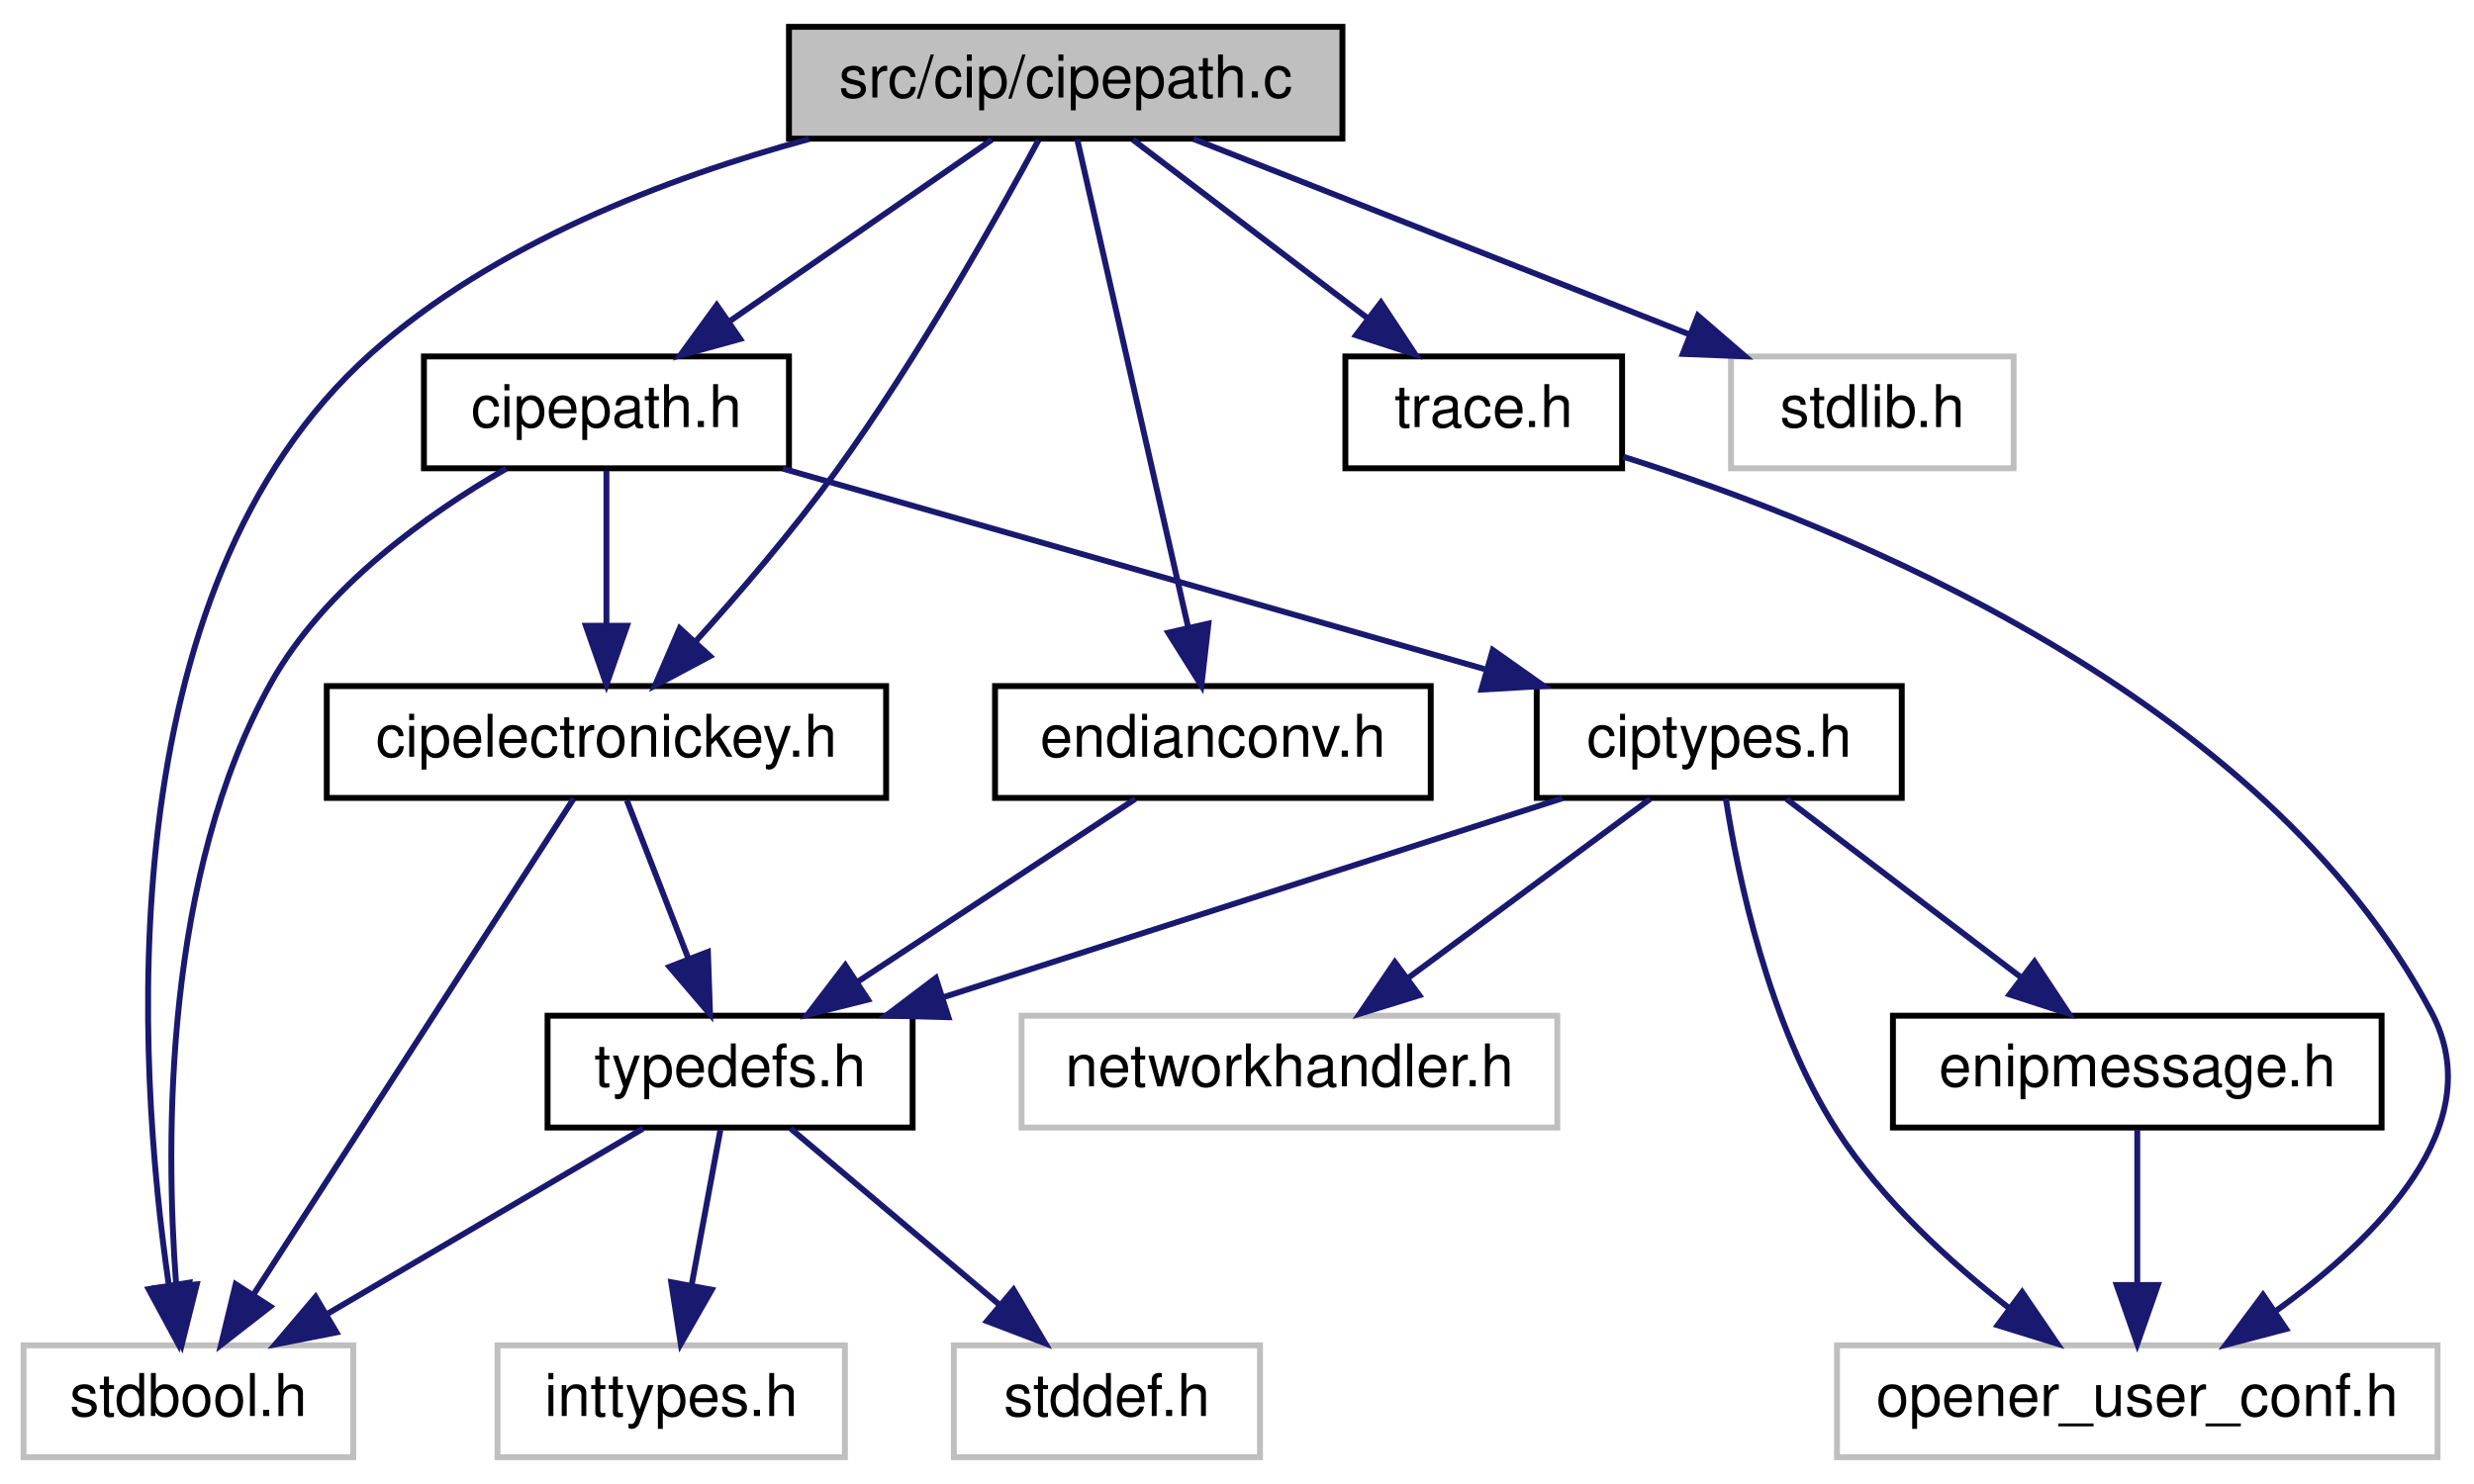
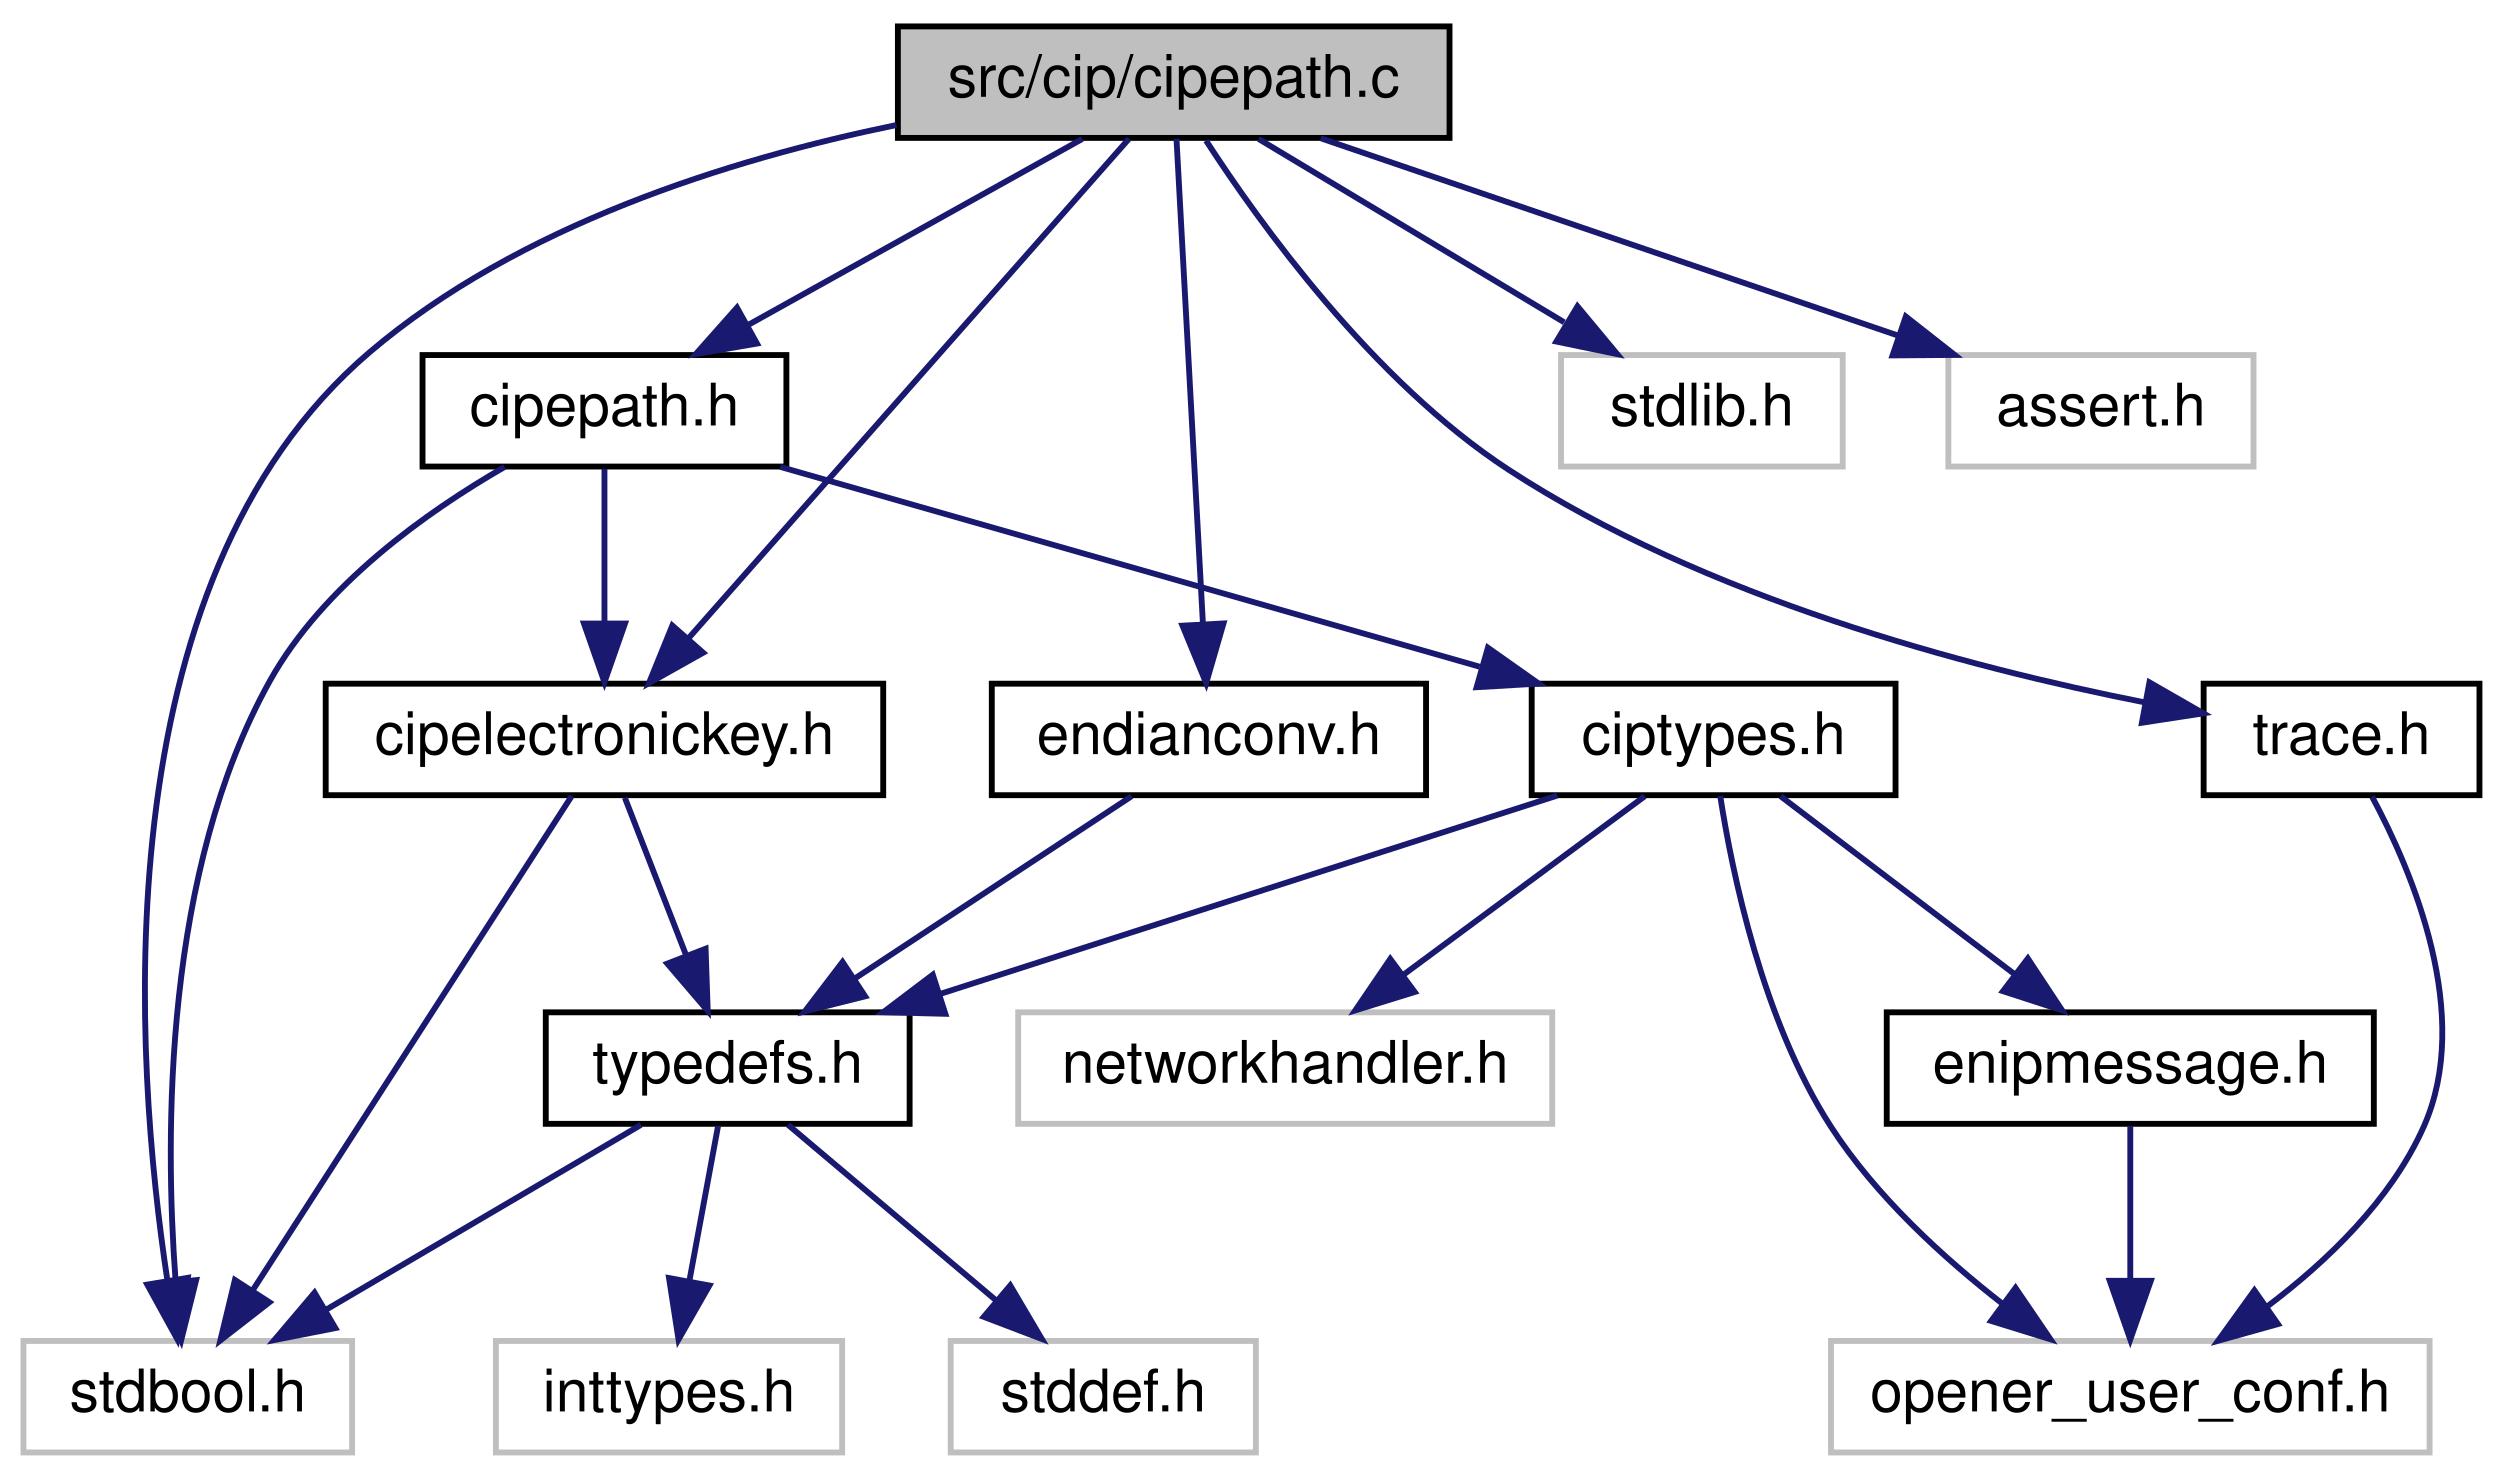
- <svg xmlns="http://www.w3.org/2000/svg" xmlns:xlink="http://www.w3.org/1999/xlink" width="420pt" height="252pt" viewBox="0.00 0.00 420.19 252.00">
+ <svg xmlns="http://www.w3.org/2000/svg" xmlns:xlink="http://www.w3.org/1999/xlink" width="426pt" height="252pt" viewBox="0.00 0.00 426.00 252.00">
  <g id="graph0" class="graph" transform="scale(1 1) rotate(0) translate(4 248)">
    <g id="node1" class="node">
-       <polygon fill="#bfbfbf" stroke="black" points="130,-224.5 130,-243.5 224,-243.5 224,-224.5 130,-224.5" />
-       <text text-anchor="middle" x="177" y="-231.5" font-family="Helvetica,sans-Serif" font-size="10.00">src/cip/cipepath.c</text>
+       <polygon fill="#bfbfbf" stroke="black" points="149,-224.5 149,-243.5 243,-243.5 243,-224.5 149,-224.5" />
+       <text text-anchor="middle" x="196" y="-231.5" font-family="Helvetica,sans-Serif" font-size="10.00">src/cip/cipepath.c</text>
    </g>
    <g id="node2" class="node">
      <polygon fill="none" stroke="#bfbfbf" points="0,-0.5 0,-19.5 56,-19.5 56,-0.5 0,-0.5" />
      <text text-anchor="middle" x="28" y="-7.5" font-family="Helvetica,sans-Serif" font-size="10.00">stdbool.h</text>
    </g>
    <g id="edge1" class="edge">
-       <path fill="none" stroke="midnightblue" d="M133.419,-224.438C109.208,-217.849 79.856,-206.614 59,-188 13.845,-147.7 19.326,-66.829 24.629,-30.023" />
-       <polygon fill="midnightblue" stroke="midnightblue" points="28.152,-30.157 26.28,-19.729 21.241,-29.049 28.152,-30.157" />
+       <path fill="none" stroke="midnightblue" d="M148.747,-226.697C120.073,-220.799 84.26,-209.5 59,-188 12.712,-148.601 18.926,-66.642 24.537,-29.732" />
+       <polygon fill="midnightblue" stroke="midnightblue" points="27.997,-30.262 26.2,-19.821 21.094,-29.104 27.997,-30.262" />
    </g>
    <g id="node3" class="node">
-       <polygon fill="none" stroke="#bfbfbf" points="290,-168.5 290,-187.5 338,-187.5 338,-168.5 290,-168.5" />
-       <text text-anchor="middle" x="314" y="-175.5" font-family="Helvetica,sans-Serif" font-size="10.00">stdlib.h</text>
+       <polygon fill="none" stroke="#bfbfbf" points="262,-168.5 262,-187.5 310,-187.5 310,-168.5 262,-168.5" />
+       <text text-anchor="middle" x="286" y="-175.5" font-family="Helvetica,sans-Serif" font-size="10.00">stdlib.h</text>
    </g>
    <g id="edge2" class="edge">
-       <path fill="none" stroke="midnightblue" d="M198.708,-224.444C221.355,-215.517 257.072,-201.439 282.752,-191.317" />
-       <polygon fill="midnightblue" stroke="midnightblue" points="284.374,-194.44 292.394,-187.516 281.807,-187.927 284.374,-194.44" />
+       <path fill="none" stroke="midnightblue" d="M210.46,-224.324C224.5,-215.9 246.048,-202.971 262.543,-193.074" />
+       <polygon fill="midnightblue" stroke="midnightblue" points="264.802,-195.801 271.576,-187.655 261.2,-189.798 264.802,-195.801" />
    </g>
    <g id="node4" class="node">
      <g id="a_node4">
        <a xlink:href="../../d1/d02/cipepath_8h.html" target="_top" xlink:title="cipepath.h">
          <polygon fill="none" stroke="black" points="68,-168.5 68,-187.5 130,-187.5 130,-168.5 68,-168.5" />
          <text text-anchor="middle" x="99" y="-175.5" font-family="Helvetica,sans-Serif" font-size="10.00">cipepath.h</text>
        </a>
      </g>
    </g>
    <g id="edge3" class="edge">
-       <path fill="none" stroke="midnightblue" d="M164.468,-224.324C152.414,-215.979 133.973,-203.212 119.731,-193.352" />
-       <polygon fill="midnightblue" stroke="midnightblue" points="121.715,-190.469 111.501,-187.655 117.731,-196.224 121.715,-190.469" />
+       <path fill="none" stroke="midnightblue" d="M180.415,-224.324C165.001,-215.743 141.188,-202.486 123.29,-192.522" />
+       <polygon fill="midnightblue" stroke="midnightblue" points="124.986,-189.461 114.546,-187.655 121.581,-195.577 124.986,-189.461" />
    </g>
    <g id="node12" class="node">
      <g id="a_node12">
        <a xlink:href="../../d0/d23/cipelectronickey_8h.html" target="_top" xlink:title="cipelectronickey.h">
          <polygon fill="none" stroke="black" points="51.5,-112.5 51.5,-131.5 146.5,-131.5 146.5,-112.5 51.5,-112.5" />
          <text text-anchor="middle" x="99" y="-119.5" font-family="Helvetica,sans-Serif" font-size="10.00">cipelectronickey.h</text>
        </a>
      </g>
    </g>
    <g id="edge19" class="edge">
-       <path fill="none" stroke="midnightblue" d="M172.405,-224.286C165.536,-211.523 151.903,-187.179 138,-168 130.719,-157.956 121.694,-147.44 114.161,-139.102" />
-       <polygon fill="midnightblue" stroke="midnightblue" points="116.592,-136.575 107.244,-131.588 111.442,-141.316 116.592,-136.575" />
+       <path fill="none" stroke="midnightblue" d="M188.389,-224.368C172.239,-206.055 134.316,-163.049 113.429,-139.362" />
+       <polygon fill="midnightblue" stroke="midnightblue" points="115.815,-136.777 106.576,-131.591 110.565,-141.407 115.815,-136.777" />
    </g>
    <g id="node13" class="node">
      <g id="a_node13">
        <a xlink:href="../../d0/dec/endianconv_8h.html" target="_top" xlink:title="Responsible for Endianess conversion. ">
          <polygon fill="none" stroke="black" points="165,-112.5 165,-131.5 239,-131.5 239,-112.5 165,-112.5" />
          <text text-anchor="middle" x="202" y="-119.5" font-family="Helvetica,sans-Serif" font-size="10.00">endianconv.h</text>
        </a>
      </g>
    </g>
    <g id="edge17" class="edge">
-       <path fill="none" stroke="midnightblue" d="M178.962,-224.368C182.996,-206.617 192.303,-165.666 197.773,-141.597" />
-       <polygon fill="midnightblue" stroke="midnightblue" points="201.244,-142.118 200.047,-131.591 194.418,-140.567 201.244,-142.118" />
+       <path fill="none" stroke="midnightblue" d="M196.471,-224.368C197.439,-206.617 199.673,-165.666 200.986,-141.597" />
+       <polygon fill="midnightblue" stroke="midnightblue" points="204.481,-141.767 201.531,-131.591 197.492,-141.386 204.481,-141.767" />
    </g>
    <g id="node14" class="node">
      <g id="a_node14">
        <a xlink:href="../../d1/d1b/trace_8h.html" target="_top" xlink:title="Tracing infrastructure for OpENer. ">
-           <polygon fill="none" stroke="black" points="224.5,-168.5 224.5,-187.5 271.5,-187.5 271.5,-168.5 224.5,-168.5" />
-           <text text-anchor="middle" x="248" y="-175.5" font-family="Helvetica,sans-Serif" font-size="10.00">trace.h</text>
+           <polygon fill="none" stroke="black" points="371.5,-112.5 371.5,-131.5 418.5,-131.5 418.5,-112.5 371.5,-112.5" />
+           <text text-anchor="middle" x="395" y="-119.5" font-family="Helvetica,sans-Serif" font-size="10.00">trace.h</text>
        </a>
      </g>
    </g>
    <g id="edge20" class="edge">
-       <path fill="none" stroke="midnightblue" d="M188.407,-224.324C199.109,-216.185 215.341,-203.839 228.163,-194.087" />
-       <polygon fill="midnightblue" stroke="midnightblue" points="230.544,-196.673 236.385,-187.834 226.307,-191.102 230.544,-196.673" />
+       <path fill="none" stroke="midnightblue" d="M201.504,-224.053C210.55,-210.078 229.883,-183.109 253,-168 286.404,-146.168 331.13,-134.306 361.393,-128.326" />
+       <polygon fill="midnightblue" stroke="midnightblue" points="362.263,-131.724 371.452,-126.45 360.98,-124.843 362.263,-131.724" />
+     </g>
+     <g id="node15" class="node">
+       <polygon fill="none" stroke="#bfbfbf" points="328,-168.5 328,-187.5 380,-187.5 380,-168.5 328,-168.5" />
+       <text text-anchor="middle" x="354" y="-175.5" font-family="Helvetica,sans-Serif" font-size="10.00">assert.h</text>
+     </g>
+     <g id="edge22" class="edge">
+       <path fill="none" stroke="midnightblue" d="M221.036,-224.444C247.616,-215.359 289.809,-200.939 319.523,-190.783" />
+       <polygon fill="midnightblue" stroke="midnightblue" points="320.751,-194.062 329.082,-187.516 318.487,-187.439 320.751,-194.062" />
    </g>
    <g id="edge4" class="edge">
      <path fill="none" stroke="midnightblue" d="M81.979,-168.431C68.721,-160.79 51.091,-148.296 42,-132 23.946,-99.636 24.049,-54.879 25.911,-29.863" />
      <polygon fill="midnightblue" stroke="midnightblue" points="29.425,-29.871 26.863,-19.591 22.455,-29.225 29.425,-29.871" />
    </g>
    <g id="node5" class="node">
      <g id="a_node5">
        <a xlink:href="../../df/d28/ciptypes_8h.html" target="_top" xlink:title="ciptypes.h">
          <polygon fill="none" stroke="black" points="257,-112.5 257,-131.5 319,-131.5 319,-112.5 257,-112.5" />
          <text text-anchor="middle" x="288" y="-119.5" font-family="Helvetica,sans-Serif" font-size="10.00">ciptypes.h</text>
        </a>
      </g>
    </g>
    <g id="edge5" class="edge">
      <path fill="none" stroke="midnightblue" d="M128.948,-168.444C161.158,-159.241 212.534,-144.562 248.142,-134.388" />
      <polygon fill="midnightblue" stroke="midnightblue" points="249.539,-137.629 258.192,-131.516 247.616,-130.898 249.539,-137.629" />
    </g>
    <g id="edge14" class="edge">
      <path fill="none" stroke="midnightblue" d="M99,-168.083C99,-161.006 99,-150.861 99,-141.986" />
      <polygon fill="midnightblue" stroke="midnightblue" points="102.5,-141.751 99,-131.751 95.5,-141.751 102.5,-141.751" />
    </g>
    <g id="node6" class="node">
      <g id="a_node6">
        <a xlink:href="../../d7/d69/typedefs_8h.html" target="_top" xlink:title="typedefs.h">
          <polygon fill="none" stroke="black" points="89,-56.5 89,-75.5 151,-75.5 151,-56.5 89,-56.5" />
          <text text-anchor="middle" x="120" y="-63.5" font-family="Helvetica,sans-Serif" font-size="10.00">typedefs.h</text>
        </a>
      </g>
    </g>
    <g id="edge6" class="edge">
      <path fill="none" stroke="midnightblue" d="M261.38,-112.444C232.994,-103.32 187.863,-88.813 156.247,-78.651" />
      <polygon fill="midnightblue" stroke="midnightblue" points="157.087,-75.245 146.496,-75.516 154.945,-81.909 157.087,-75.245" />
    </g>
    <g id="node9" class="node">
      <polygon fill="none" stroke="#bfbfbf" points="169.5,-56.5 169.5,-75.5 260.5,-75.5 260.5,-56.5 169.5,-56.5" />
      <text text-anchor="middle" x="215" y="-63.5" font-family="Helvetica,sans-Serif" font-size="10.00">networkhandler.h</text>
    </g>
    <g id="edge10" class="edge">
      <path fill="none" stroke="midnightblue" d="M276.271,-112.324C265.163,-104.107 248.258,-91.602 235.017,-81.807" />
      <polygon fill="midnightblue" stroke="midnightblue" points="237.063,-78.967 226.942,-75.834 232.9,-84.595 237.063,-78.967" />
    </g>
    <g id="node10" class="node">
      <g id="a_node10">
        <a xlink:href="../../d8/d2c/enipmessage_8h.html" target="_top" xlink:title="enipmessage.h">
          <polygon fill="none" stroke="black" points="317.5,-56.5 317.5,-75.5 400.5,-75.5 400.5,-56.5 317.5,-56.5" />
          <text text-anchor="middle" x="359" y="-63.5" font-family="Helvetica,sans-Serif" font-size="10.00">enipmessage.h</text>
        </a>
      </g>
    </g>
    <g id="edge11" class="edge">
      <path fill="none" stroke="midnightblue" d="M299.407,-112.324C310.109,-104.185 326.341,-91.84 339.163,-82.087" />
      <polygon fill="midnightblue" stroke="midnightblue" points="341.544,-84.673 347.385,-75.834 337.307,-79.102 341.544,-84.673" />
    </g>
    <g id="node11" class="node">
      <polygon fill="none" stroke="#bfbfbf" points="308,-0.5 308,-19.5 410,-19.5 410,-0.5 308,-0.5" />
      <text text-anchor="middle" x="359" y="-7.5" font-family="Helvetica,sans-Serif" font-size="10.00">opener_user_conf.h</text>
    </g>
    <g id="edge13" class="edge">
      <path fill="none" stroke="midnightblue" d="M289.126,-112.372C291.155,-99.291 296.347,-74.054 308,-56 315.604,-44.219 327.127,-33.685 337.298,-25.776" />
      <polygon fill="midnightblue" stroke="midnightblue" points="339.447,-28.539 345.407,-19.78 335.285,-22.911 339.447,-28.539" />
    </g>
    <g id="edge9" class="edge">
      <path fill="none" stroke="midnightblue" d="M105.219,-56.324C90.733,-47.822 68.427,-34.729 51.507,-24.797" />
      <polygon fill="midnightblue" stroke="midnightblue" points="53.141,-21.698 42.745,-19.654 49.597,-27.735 53.141,-21.698" />
    </g>
    <g id="node7" class="node">
      <polygon fill="none" stroke="#bfbfbf" points="80.5,-0.5 80.5,-19.5 139.5,-19.5 139.5,-0.5 80.5,-0.5" />
      <text text-anchor="middle" x="110" y="-7.5" font-family="Helvetica,sans-Serif" font-size="10.00">inttypes.h</text>
    </g>
    <g id="edge7" class="edge">
      <path fill="none" stroke="midnightblue" d="M118.349,-56.083C117.024,-48.927 115.118,-38.635 113.461,-29.691" />
      <polygon fill="midnightblue" stroke="midnightblue" points="116.883,-28.947 111.621,-19.751 110,-30.221 116.883,-28.947" />
    </g>
    <g id="node8" class="node">
      <polygon fill="none" stroke="#bfbfbf" points="158,-0.5 158,-19.5 210,-19.5 210,-0.5 158,-0.5" />
      <text text-anchor="middle" x="184" y="-7.5" font-family="Helvetica,sans-Serif" font-size="10.00">stddef.h</text>
    </g>
    <g id="edge8" class="edge">
      <path fill="none" stroke="midnightblue" d="M130.283,-56.324C139.836,-48.263 154.28,-36.077 165.784,-26.369" />
      <polygon fill="midnightblue" stroke="midnightblue" points="168.144,-28.958 173.53,-19.834 163.63,-23.608 168.144,-28.958" />
    </g>
    <g id="edge12" class="edge">
      <path fill="none" stroke="midnightblue" d="M359,-56.083C359,-49.006 359,-38.861 359,-29.986" />
      <polygon fill="midnightblue" stroke="midnightblue" points="362.5,-29.751 359,-19.751 355.5,-29.751 362.5,-29.751" />
    </g>
    <g id="edge15" class="edge">
      <path fill="none" stroke="midnightblue" d="M93.429,-112.368C81.764,-94.296 54.578,-52.176 39.171,-28.307" />
      <polygon fill="midnightblue" stroke="midnightblue" points="41.909,-26.095 33.545,-19.591 36.028,-29.891 41.909,-26.095" />
    </g>
    <g id="edge16" class="edge">
      <path fill="none" stroke="midnightblue" d="M102.468,-112.083C105.312,-104.77 109.429,-94.181 112.96,-85.103" />
      <polygon fill="midnightblue" stroke="midnightblue" points="116.234,-86.34 116.597,-75.751 109.71,-83.802 116.234,-86.34" />
    </g>
    <g id="edge18" class="edge">
      <path fill="none" stroke="midnightblue" d="M188.825,-112.324C176.153,-103.979 156.767,-91.212 141.794,-81.352" />
      <polygon fill="midnightblue" stroke="midnightblue" points="143.419,-78.231 133.142,-75.654 139.569,-84.078 143.419,-78.231" />
    </g>
    <g id="edge21" class="edge">
-       <path fill="none" stroke="midnightblue" d="M271.706,-170.459C309.111,-158.687 380.498,-129.98 409,-76 419.055,-56.958 399.775,-37.727 382.314,-25.178" />
-       <polygon fill="midnightblue" stroke="midnightblue" points="384.271,-22.277 374.024,-19.584 380.356,-28.079 384.271,-22.277" />
+       <path fill="none" stroke="midnightblue" d="M400.204,-112.234C407.098,-99.405 417.453,-74.981 409,-56 403.432,-43.498 392.484,-33.012 382.249,-25.317" />
+       <polygon fill="midnightblue" stroke="midnightblue" points="384.156,-22.379 373.952,-19.526 380.149,-28.119 384.156,-22.379" />
    </g>
  </g>
</svg>
